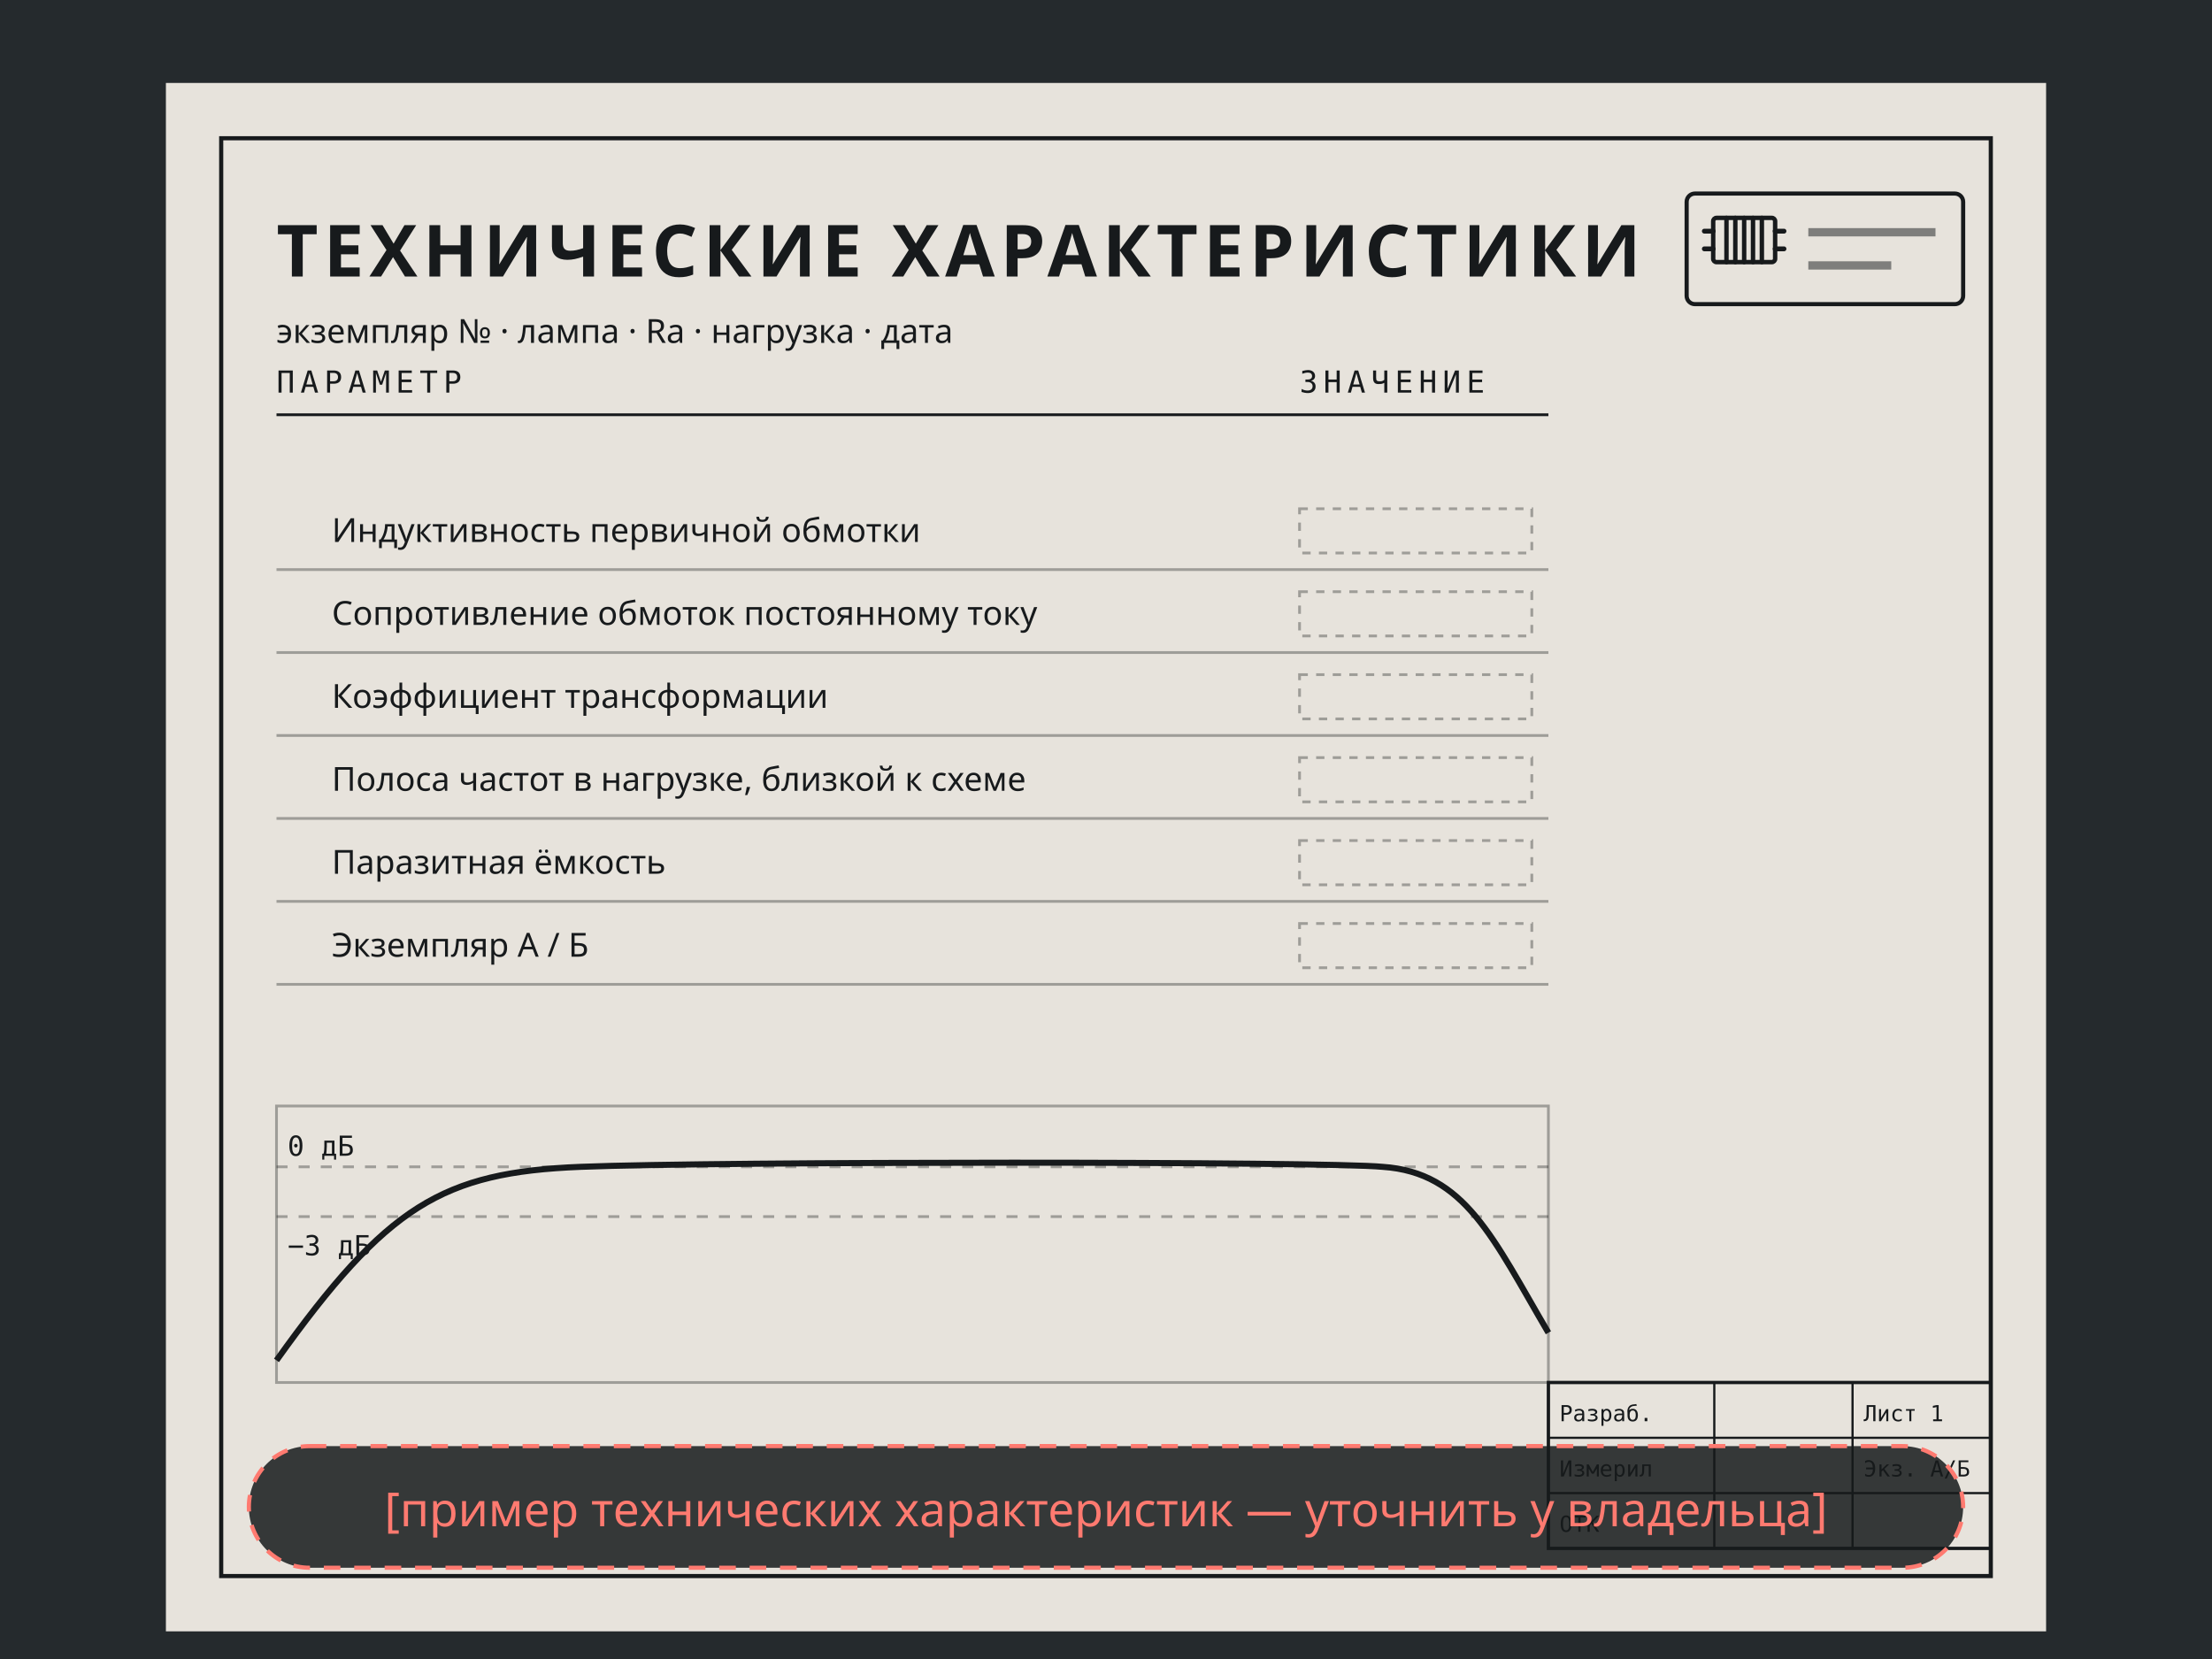
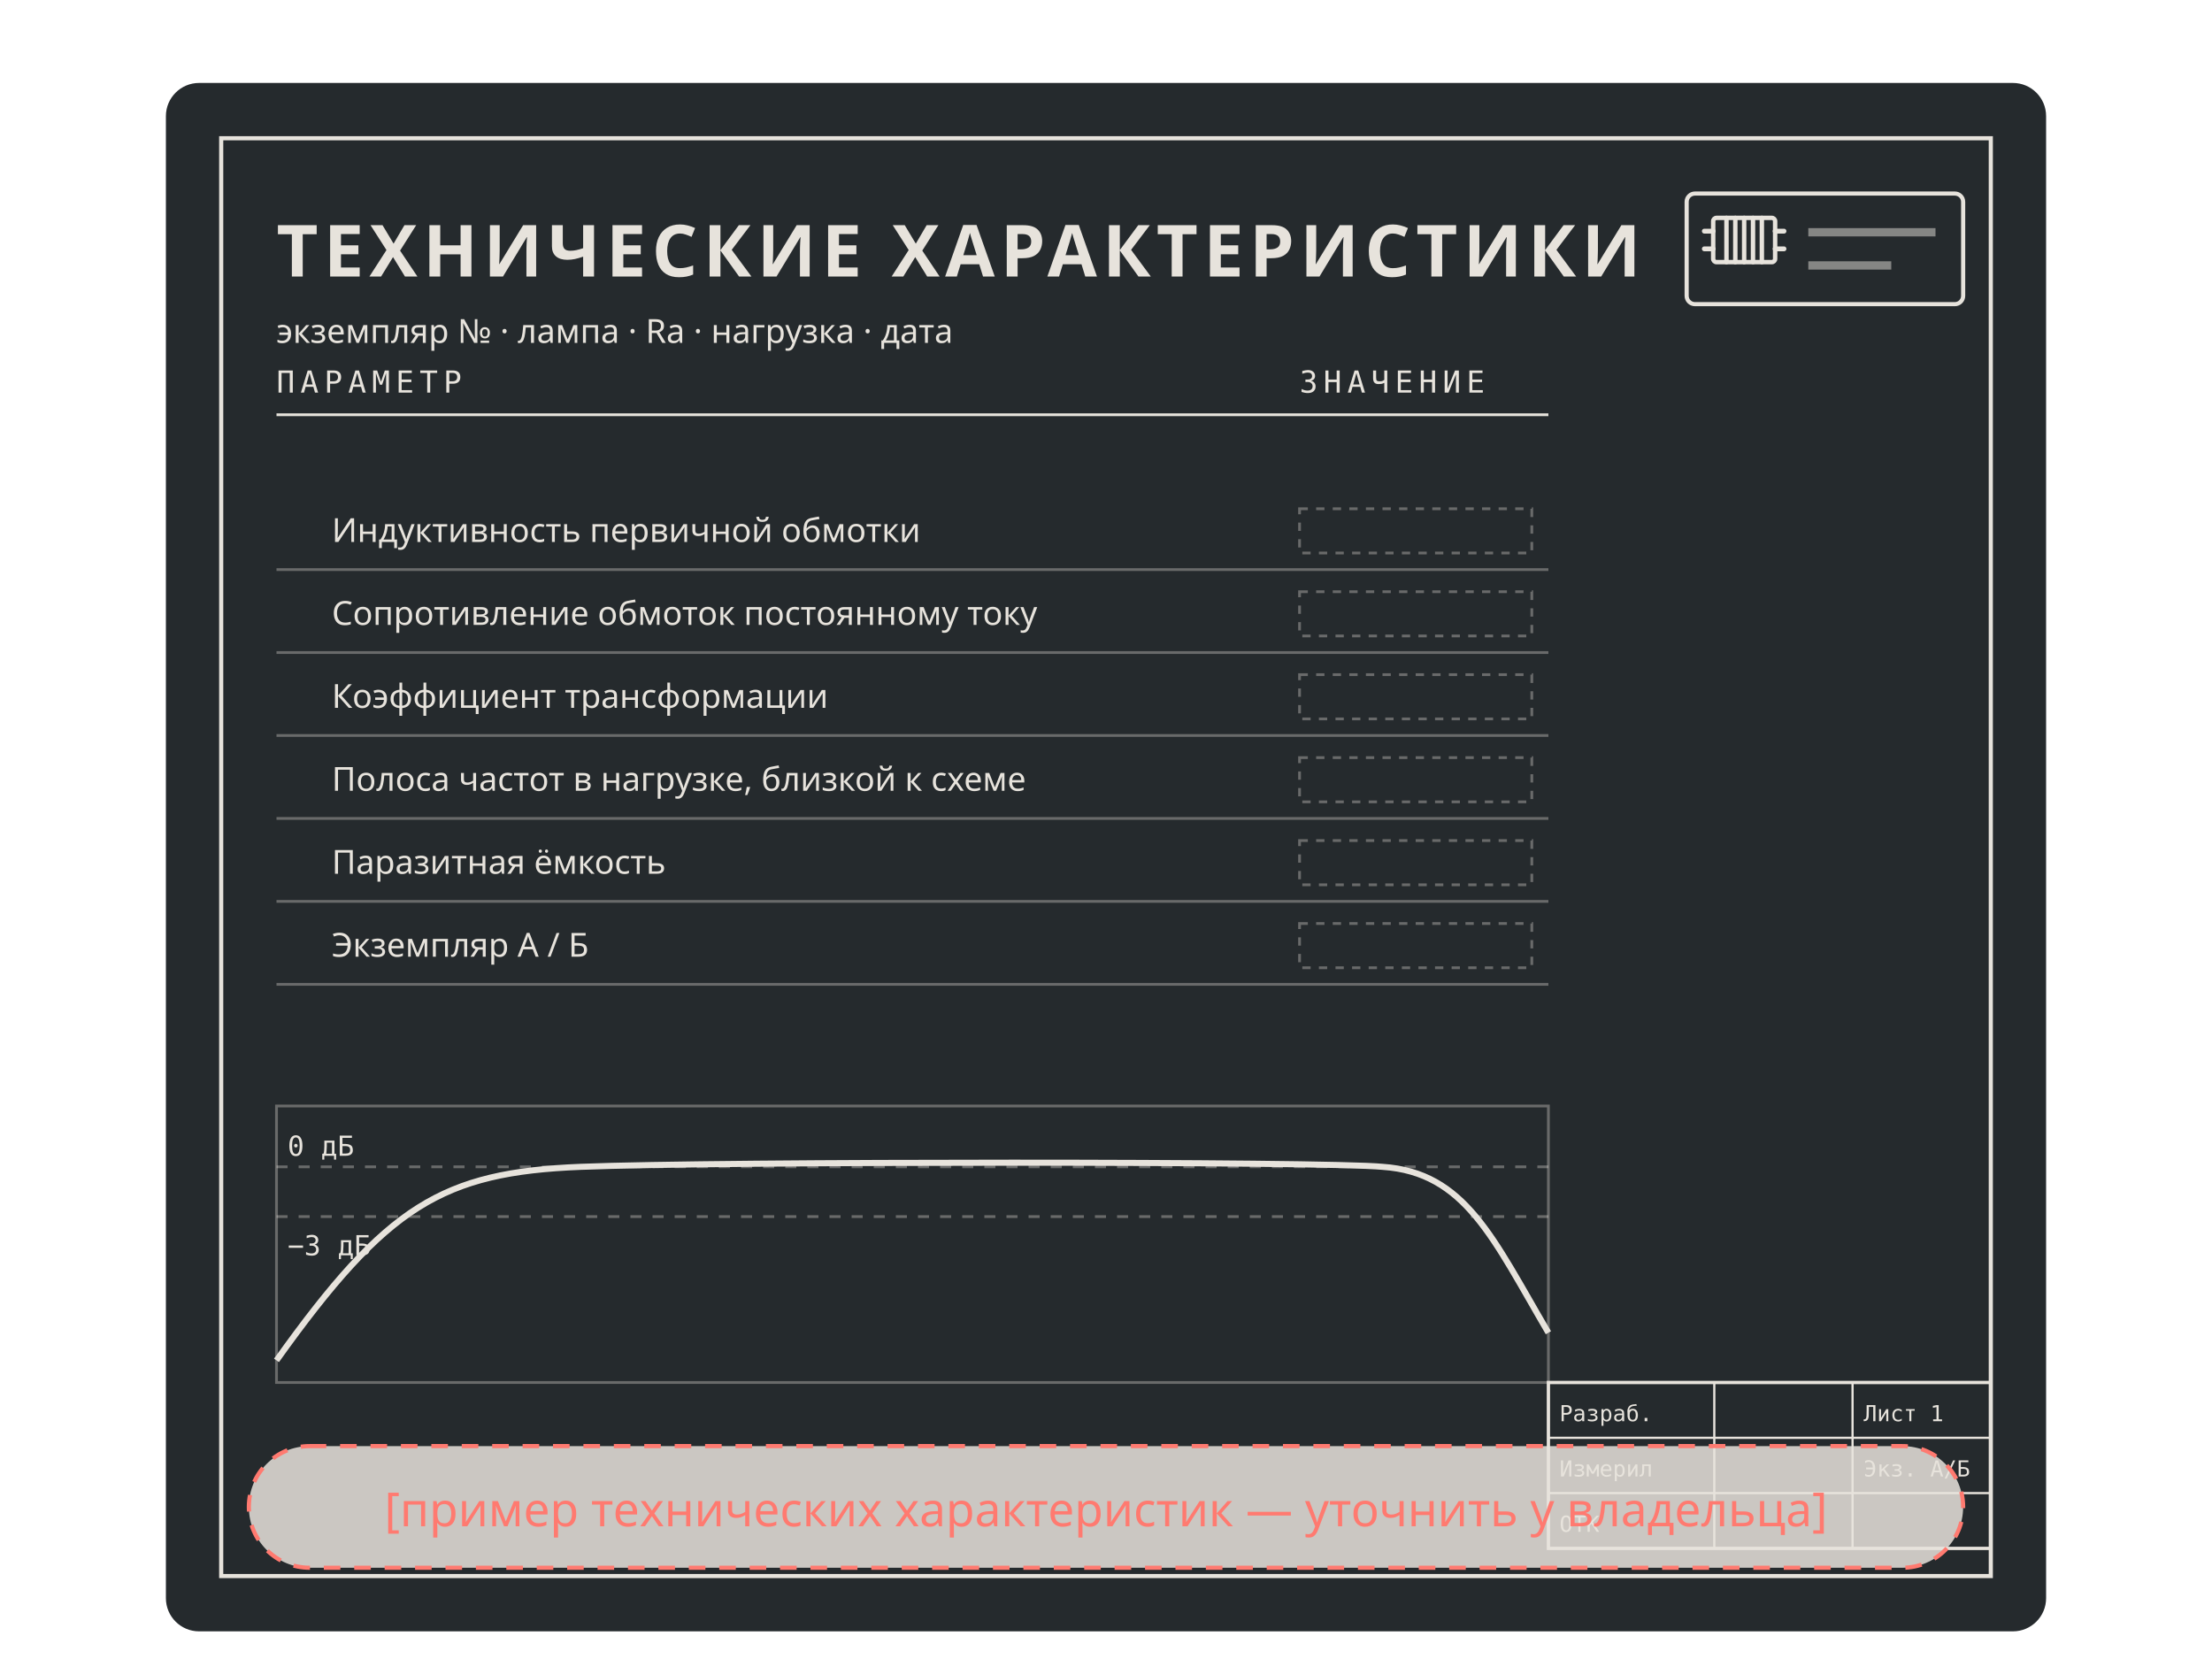
<svg xmlns="http://www.w3.org/2000/svg" viewBox="0 0 800 600" role="img" aria-label="[пример технических характеристик — уточнить у владельца]">
-   <rect width="800" height="600" fill="#252A2D" />
-   <rect x="60" y="30" width="680" height="560" fill="#E7E3DC" />
-   <rect x="80" y="50" width="640" height="520" fill="none" stroke="#171A1C" stroke-width="1.5" />
-   <text x="100" y="100" font-family="Manrope,system-ui,sans-serif" font-size="26" font-weight="600" letter-spacing="2" fill="#171A1C">ТЕХНИЧЕСКИЕ ХАРАКТЕРИСТИКИ</text>
-   <text x="100" y="124" font-family="Manrope,system-ui,sans-serif" font-size="12" fill="#171A1C">экземпляр №  ·  лампа  ·  Ra  ·  нагрузка  ·  дата</text>
+   <rect x="60" y="30" width="680" height="560" rx="12" fill="#252A2D" />
+   <rect x="80" y="50" width="640" height="520" fill="none" stroke="#E7E3DC" stroke-width="1.5" />
+   <text x="100" y="100" font-family="Manrope,system-ui,sans-serif" font-size="26" font-weight="600" letter-spacing="2" fill="#E7E3DC">ТЕХНИЧЕСКИЕ ХАРАКТЕРИСТИКИ</text>
+   <text x="100" y="124" font-family="Manrope,system-ui,sans-serif" font-size="12" fill="#E7E3DC">экземпляр №  ·  лампа  ·  Ra  ·  нагрузка  ·  дата</text>
  <g transform="translate(610 70)">
-     <rect width="100" height="40" rx="3" fill="none" stroke="#171A1C" stroke-width="1.5" />
-     <g transform="translate(8 4) scale(0.8)" fill="none" stroke="#171A1C" stroke-width="2" stroke-linecap="round" stroke-linejoin="round">
+     <rect width="100" height="40" rx="3" fill="none" stroke="#E7E3DC" stroke-width="1.5" />
+     <g transform="translate(8 4) scale(0.8)" fill="none" stroke="#E7E3DC" stroke-width="2" stroke-linecap="round" stroke-linejoin="round">
      <rect x="2" y="6" width="28" height="20" rx="1.5" />
      <path d="M8 6v20M12 6v20M16 6v20M20 6v20M24 6v20" />
      <path d="M2 12H-2M2 20H-2M30 12h4M30 20h4" stroke-width="2.2" />
    </g>
-     <path d="M44 14h46M44 26h30" stroke="#171A1C" stroke-opacity=".5" stroke-width="3" />
+     <path d="M44 14h46M44 26h30" stroke="#E7E3DC" stroke-opacity=".5" stroke-width="3" />
  </g>
-   <path d="M100 150H560" stroke="#171A1C" />
-   <text x="100" y="142" font-family="'IBM Plex Mono',ui-monospace,monospace" font-size="11" letter-spacing="2" fill="#171A1C">ПАРАМЕТР</text>
-   <text x="470" y="142" font-family="'IBM Plex Mono',ui-monospace,monospace" font-size="11" letter-spacing="2" fill="#171A1C">ЗНАЧЕНИЕ</text>
-   <text x="120" y="196" font-family="Manrope,system-ui,sans-serif" font-size="12" fill="#171A1C">Индуктивность первичной обмотки</text>
-   <path d="M100 206H560" stroke="#171A1C" stroke-opacity=".35" />
-   <rect x="470" y="184" width="84" height="16" fill="none" stroke="#171A1C" stroke-opacity=".35" stroke-dasharray="3 3" />
-   <text x="120" y="226" font-family="Manrope,system-ui,sans-serif" font-size="12" fill="#171A1C">Сопротивление обмоток постоянному току</text>
-   <path d="M100 236H560" stroke="#171A1C" stroke-opacity=".35" />
-   <rect x="470" y="214" width="84" height="16" fill="none" stroke="#171A1C" stroke-opacity=".35" stroke-dasharray="3 3" />
-   <text x="120" y="256" font-family="Manrope,system-ui,sans-serif" font-size="12" fill="#171A1C">Коэффициент трансформации</text>
-   <path d="M100 266H560" stroke="#171A1C" stroke-opacity=".35" />
-   <rect x="470" y="244" width="84" height="16" fill="none" stroke="#171A1C" stroke-opacity=".35" stroke-dasharray="3 3" />
-   <text x="120" y="286" font-family="Manrope,system-ui,sans-serif" font-size="12" fill="#171A1C">Полоса частот в нагрузке, близкой к схеме</text>
-   <path d="M100 296H560" stroke="#171A1C" stroke-opacity=".35" />
-   <rect x="470" y="274" width="84" height="16" fill="none" stroke="#171A1C" stroke-opacity=".35" stroke-dasharray="3 3" />
-   <text x="120" y="316" font-family="Manrope,system-ui,sans-serif" font-size="12" fill="#171A1C">Паразитная ёмкость</text>
-   <path d="M100 326H560" stroke="#171A1C" stroke-opacity=".35" />
-   <rect x="470" y="304" width="84" height="16" fill="none" stroke="#171A1C" stroke-opacity=".35" stroke-dasharray="3 3" />
-   <text x="120" y="346" font-family="Manrope,system-ui,sans-serif" font-size="12" fill="#171A1C">Экземпляр А / Б</text>
-   <path d="M100 356H560" stroke="#171A1C" stroke-opacity=".35" />
-   <rect x="470" y="334" width="84" height="16" fill="none" stroke="#171A1C" stroke-opacity=".35" stroke-dasharray="3 3" />
+   <path d="M100 150H560" stroke="#E7E3DC" />
+   <text x="100" y="142" font-family="'IBM Plex Mono',ui-monospace,monospace" font-size="11" letter-spacing="2" fill="#E7E3DC">ПАРАМЕТР</text>
+   <text x="470" y="142" font-family="'IBM Plex Mono',ui-monospace,monospace" font-size="11" letter-spacing="2" fill="#E7E3DC">ЗНАЧЕНИЕ</text>
+   <text x="120" y="196" font-family="Manrope,system-ui,sans-serif" font-size="12" fill="#E7E3DC">Индуктивность первичной обмотки</text>
+   <path d="M100 206H560" stroke="#E7E3DC" stroke-opacity=".35" />
+   <rect x="470" y="184" width="84" height="16" fill="none" stroke="#E7E3DC" stroke-opacity=".35" stroke-dasharray="3 3" />
+   <text x="120" y="226" font-family="Manrope,system-ui,sans-serif" font-size="12" fill="#E7E3DC">Сопротивление обмоток постоянному току</text>
+   <path d="M100 236H560" stroke="#E7E3DC" stroke-opacity=".35" />
+   <rect x="470" y="214" width="84" height="16" fill="none" stroke="#E7E3DC" stroke-opacity=".35" stroke-dasharray="3 3" />
+   <text x="120" y="256" font-family="Manrope,system-ui,sans-serif" font-size="12" fill="#E7E3DC">Коэффициент трансформации</text>
+   <path d="M100 266H560" stroke="#E7E3DC" stroke-opacity=".35" />
+   <rect x="470" y="244" width="84" height="16" fill="none" stroke="#E7E3DC" stroke-opacity=".35" stroke-dasharray="3 3" />
+   <text x="120" y="286" font-family="Manrope,system-ui,sans-serif" font-size="12" fill="#E7E3DC">Полоса частот в нагрузке, близкой к схеме</text>
+   <path d="M100 296H560" stroke="#E7E3DC" stroke-opacity=".35" />
+   <rect x="470" y="274" width="84" height="16" fill="none" stroke="#E7E3DC" stroke-opacity=".35" stroke-dasharray="3 3" />
+   <text x="120" y="316" font-family="Manrope,system-ui,sans-serif" font-size="12" fill="#E7E3DC">Паразитная ёмкость</text>
+   <path d="M100 326H560" stroke="#E7E3DC" stroke-opacity=".35" />
+   <rect x="470" y="304" width="84" height="16" fill="none" stroke="#E7E3DC" stroke-opacity=".35" stroke-dasharray="3 3" />
+   <text x="120" y="346" font-family="Manrope,system-ui,sans-serif" font-size="12" fill="#E7E3DC">Экземпляр А / Б</text>
+   <path d="M100 356H560" stroke="#E7E3DC" stroke-opacity=".35" />
+   <rect x="470" y="334" width="84" height="16" fill="none" stroke="#E7E3DC" stroke-opacity=".35" stroke-dasharray="3 3" />
  <g transform="translate(100 400)">
-     <rect width="460" height="100" fill="none" stroke="#171A1C" stroke-opacity=".35" />
-     <path d="M0 92C40 36 60 24 110 22S380 20 400 22c30 2 40 26 60 60" fill="none" stroke="#171A1C" stroke-width="2.2" />
-     <path d="M0 22H460M0 40H460" stroke="#171A1C" stroke-opacity=".35" stroke-dasharray="4 4" />
-     <text x="4" y="18" font-family="'IBM Plex Mono',ui-monospace,monospace" font-size="10" fill="#171A1C">0 дБ</text>
-     <text x="4" y="54" font-family="'IBM Plex Mono',ui-monospace,monospace" font-size="10" fill="#171A1C">−3 дБ</text>
+     <rect width="460" height="100" fill="none" stroke="#E7E3DC" stroke-opacity=".35" />
+     <path d="M0 92C40 36 60 24 110 22S380 20 400 22c30 2 40 26 60 60" fill="none" stroke="#E7E3DC" stroke-width="2.2" />
+     <path d="M0 22H460M0 40H460" stroke="#E7E3DC" stroke-opacity=".35" stroke-dasharray="4 4" />
+     <text x="4" y="18" font-family="'IBM Plex Mono',ui-monospace,monospace" font-size="10" fill="#E7E3DC">0 дБ</text>
+     <text x="4" y="54" font-family="'IBM Plex Mono',ui-monospace,monospace" font-size="10" fill="#E7E3DC">−3 дБ</text>
  </g>
  <g transform="translate(560 500)">
-     <rect width="160" height="60" fill="none" stroke="#171A1C" stroke-width="1.2" />
-     <path d="M0 20H160M0 40H160M60 0V60M110 0V60" stroke="#171A1C" stroke-width=".8" />
-     <text x="4" y="14" font-family="'IBM Plex Mono',ui-monospace,monospace" font-size="8" fill="#171A1C">Разраб.</text>
-     <text x="4" y="34" font-family="'IBM Plex Mono',ui-monospace,monospace" font-size="8" fill="#171A1C">Измерил</text>
-     <text x="4" y="54" font-family="'IBM Plex Mono',ui-monospace,monospace" font-size="8" fill="#171A1C">ОТК</text>
-     <text x="114" y="14" font-family="'IBM Plex Mono',ui-monospace,monospace" font-size="8" fill="#171A1C">Лист 1</text>
-     <text x="114" y="34" font-family="'IBM Plex Mono',ui-monospace,monospace" font-size="8" fill="#171A1C">Экз. А/Б</text>
+     <rect width="160" height="60" fill="none" stroke="#E7E3DC" stroke-width="1.2" />
+     <path d="M0 20H160M0 40H160M60 0V60M110 0V60" stroke="#E7E3DC" stroke-width=".8" />
+     <text x="4" y="14" font-family="'IBM Plex Mono',ui-monospace,monospace" font-size="8" fill="#E7E3DC">Разраб.</text>
+     <text x="4" y="34" font-family="'IBM Plex Mono',ui-monospace,monospace" font-size="8" fill="#E7E3DC">Измерил</text>
+     <text x="4" y="54" font-family="'IBM Plex Mono',ui-monospace,monospace" font-size="8" fill="#E7E3DC">ОТК</text>
+     <text x="114" y="14" font-family="'IBM Plex Mono',ui-monospace,monospace" font-size="8" fill="#E7E3DC">Лист 1</text>
+     <text x="114" y="34" font-family="'IBM Plex Mono',ui-monospace,monospace" font-size="8" fill="#E7E3DC">Экз. А/Б</text>
  </g>
  <g transform="translate(400 545)">
-     <rect x="-310.0" y="-22" width="620" height="44" rx="22" fill="#171A1C" fill-opacity=".85" stroke="#FF7A70" stroke-width="1.5" stroke-dasharray="6 5" />
+     <rect x="-310.0" y="-22" width="620" height="44" rx="22" fill="#E7E3DC" fill-opacity=".85" stroke="#FF7A70" stroke-width="1.5" stroke-dasharray="6 5" />
    <text x="0" y="7" text-anchor="middle" font-family="Manrope,system-ui,sans-serif" font-size="17" fill="#FF7A70">[пример технических характеристик — уточнить у владельца]</text>
  </g>
</svg>
